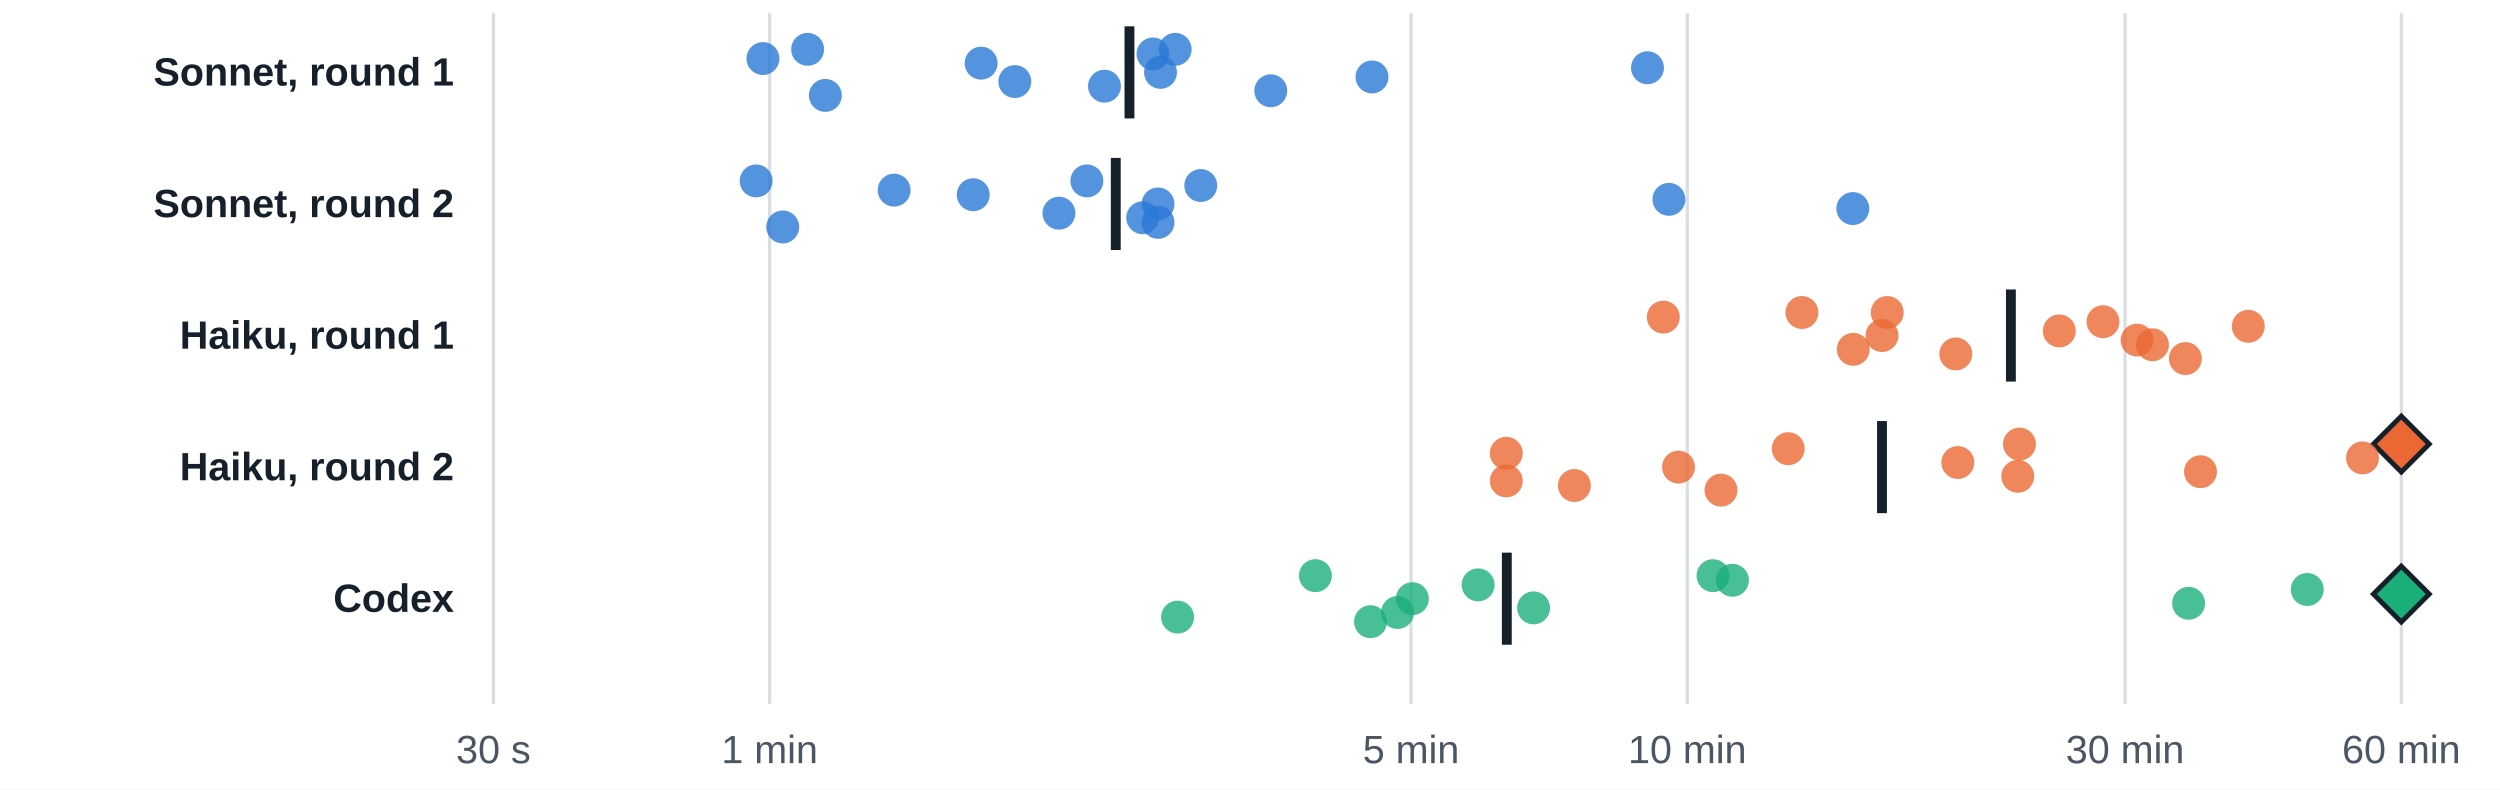
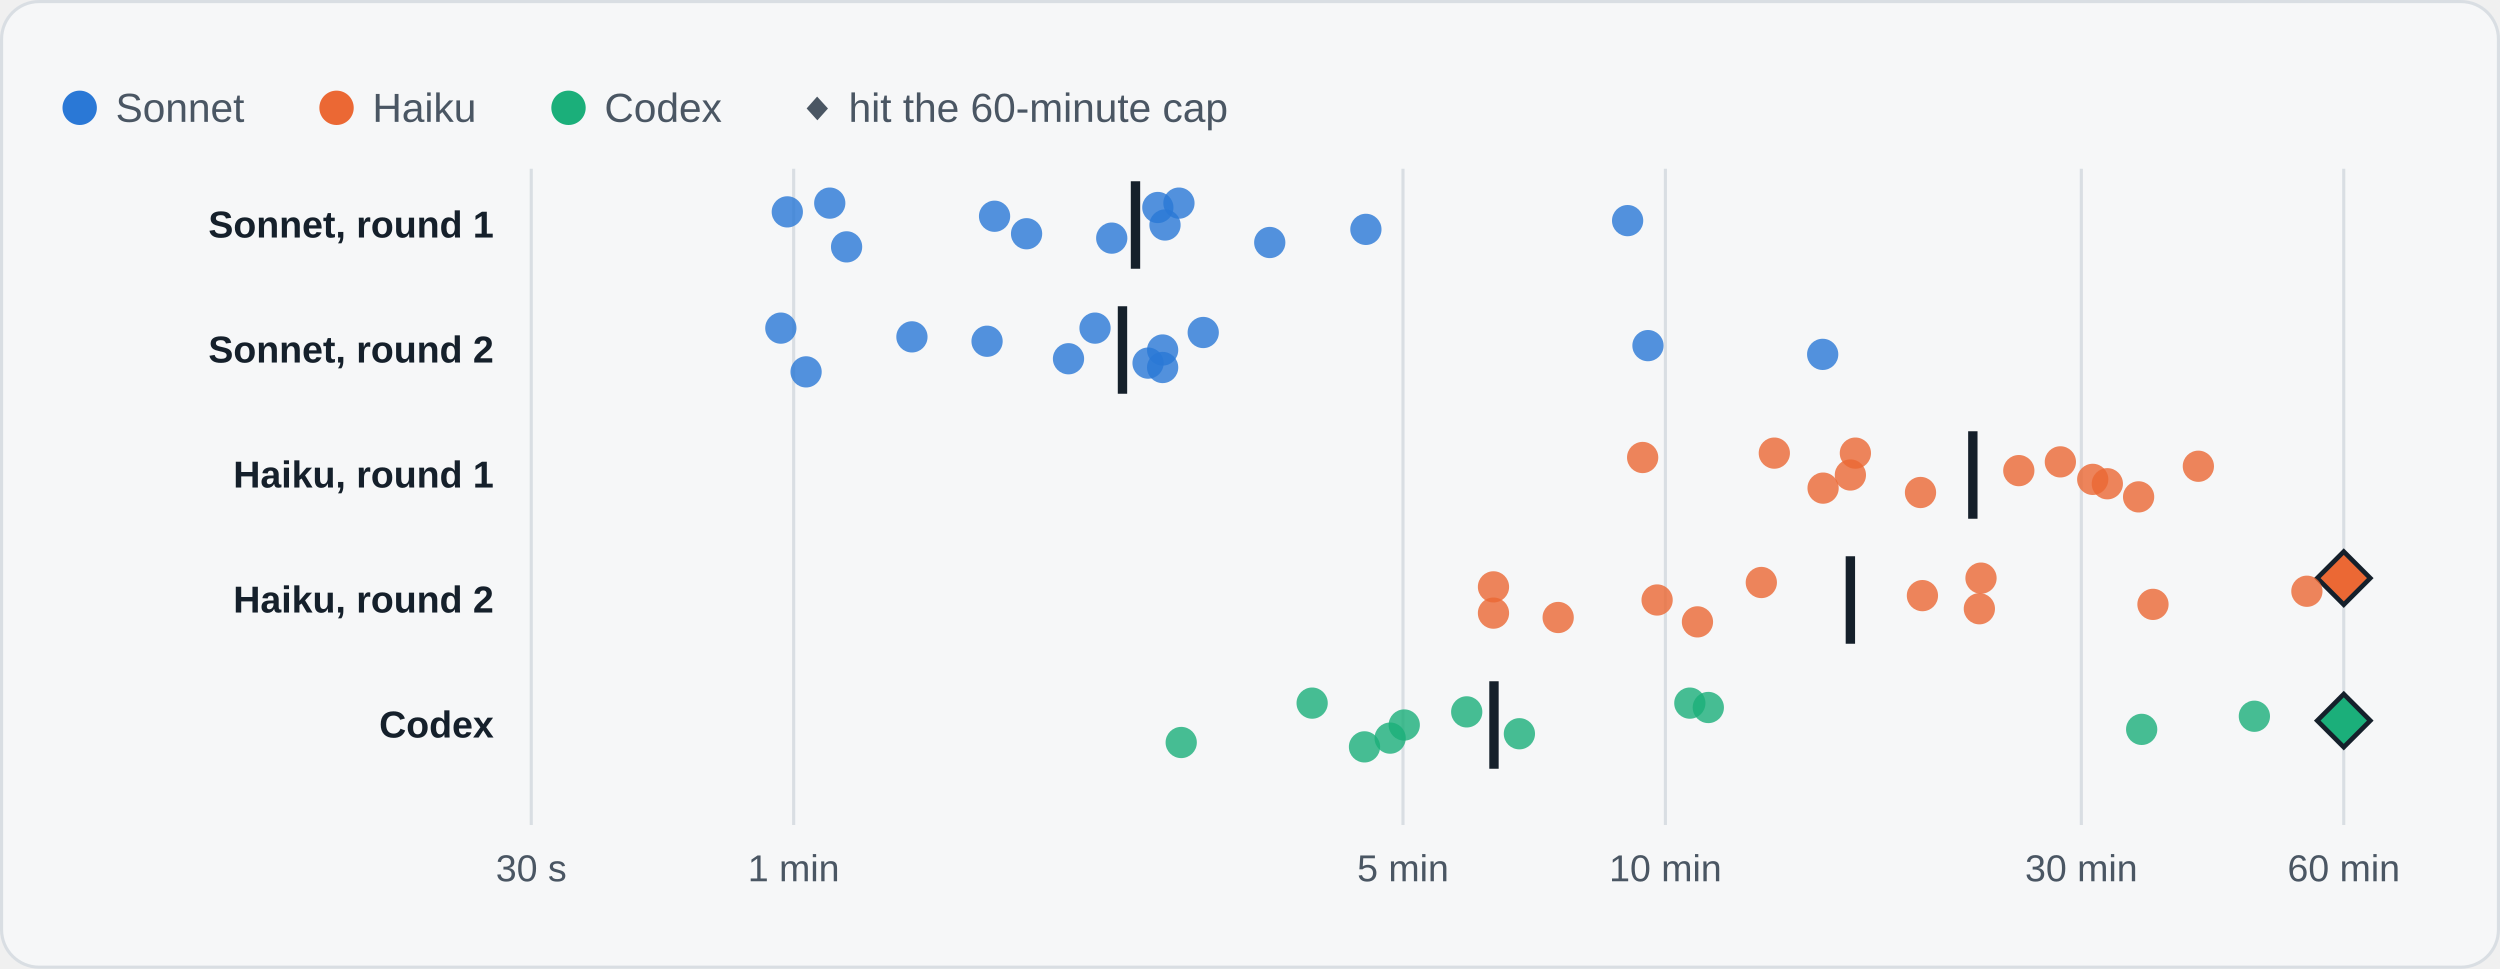
- <svg xmlns="http://www.w3.org/2000/svg" viewBox="0 0 760 240" width="760" height="240">
-   <rect x="0" y="0" width="760" height="240" fill="#ffffff" />
-   <line x1="150" x2="150" y1="4" y2="214" fill="rgb(0, 0, 0)" stroke="rgb(217, 222, 227)" stroke-width="1px" />
-   <text x="150" y="232" text-anchor="middle" fill="rgb(74, 86, 99)" font-family="Archivo, &quot;Helvetica Neue&quot;, Arial, sans-serif" font-size="12px" font-weight="400">30 s</text>
-   <line x1="233.974" x2="233.974" y1="4" y2="214" fill="rgb(0, 0, 0)" stroke="rgb(217, 222, 227)" stroke-width="1px" />
-   <text x="233.974" y="232" text-anchor="middle" fill="rgb(74, 86, 99)" font-family="Archivo, &quot;Helvetica Neue&quot;, Arial, sans-serif" font-size="12px" font-weight="400">1 min</text>
-   <line x1="428.956" x2="428.956" y1="4" y2="214" fill="rgb(0, 0, 0)" stroke="rgb(217, 222, 227)" stroke-width="1px" />
-   <text x="428.956" y="232" text-anchor="middle" fill="rgb(74, 86, 99)" font-family="Archivo, &quot;Helvetica Neue&quot;, Arial, sans-serif" font-size="12px" font-weight="400">5 min</text>
-   <line x1="512.93" x2="512.93" y1="4" y2="214" fill="rgb(0, 0, 0)" stroke="rgb(217, 222, 227)" stroke-width="1px" />
-   <text x="512.93" y="232" text-anchor="middle" fill="rgb(74, 86, 99)" font-family="Archivo, &quot;Helvetica Neue&quot;, Arial, sans-serif" font-size="12px" font-weight="400">10 min</text>
-   <line x1="646.026" x2="646.026" y1="4" y2="214" fill="rgb(0, 0, 0)" stroke="rgb(217, 222, 227)" stroke-width="1px" />
-   <text x="646.026" y="232" text-anchor="middle" fill="rgb(74, 86, 99)" font-family="Archivo, &quot;Helvetica Neue&quot;, Arial, sans-serif" font-size="12px" font-weight="400">30 min</text>
-   <line x1="730" x2="730" y1="4" y2="214" fill="rgb(0, 0, 0)" stroke="rgb(217, 222, 227)" stroke-width="1px" />
-   <text x="730" y="232" text-anchor="middle" fill="rgb(74, 86, 99)" font-family="Archivo, &quot;Helvetica Neue&quot;, Arial, sans-serif" font-size="12px" font-weight="400">60 min</text>
-   <text x="138" y="26" text-anchor="end" fill="rgb(21, 32, 43)" font-family="Archivo, &quot;Helvetica Neue&quot;, Arial, sans-serif" font-size="12px" font-weight="600">Sonnet, round 1</text>
-   <circle cx="357.261" cy="15" r="5" fill="rgb(42, 120, 214)" fill-opacity="0.8" />
-   <circle cx="500.837" cy="20.6" r="5" fill="rgb(42, 120, 214)" fill-opacity="0.8" />
-   <circle cx="335.755" cy="26.2" r="5" fill="rgb(42, 120, 214)" fill-opacity="0.8" />
-   <circle cx="350.508" cy="16.4" r="5" fill="rgb(42, 120, 214)" fill-opacity="0.8" />
-   <circle cx="352.801" cy="22" r="5" fill="rgb(42, 120, 214)" fill-opacity="0.8" />
-   <circle cx="386.321" cy="27.6" r="5" fill="rgb(42, 120, 214)" fill-opacity="0.8" />
-   <circle cx="231.938" cy="17.8" r="5" fill="rgb(42, 120, 214)" fill-opacity="0.8" />
-   <circle cx="417.086" cy="23.4" r="5" fill="rgb(42, 120, 214)" fill-opacity="0.8" />
-   <circle cx="250.906" cy="29" r="5" fill="rgb(42, 120, 214)" fill-opacity="0.8" />
-   <circle cx="298.259" cy="19.2" r="5" fill="rgb(42, 120, 214)" fill-opacity="0.8" />
-   <circle cx="308.503" cy="24.8" r="5" fill="rgb(42, 120, 214)" fill-opacity="0.8" />
-   <circle cx="245.521" cy="15" r="5" fill="rgb(42, 120, 214)" fill-opacity="0.8" />
-   <line x1="343.356" x2="343.356" y1="8" y2="36" stroke="rgb(21, 32, 43)" stroke-width="3px" fill="rgb(0, 0, 0)" />
-   <text x="138" y="66" text-anchor="end" fill="rgb(21, 32, 43)" font-family="Archivo, &quot;Helvetica Neue&quot;, Arial, sans-serif" font-size="12px" font-weight="600">Sonnet, round 2</text>
-   <circle cx="330.409" cy="55" r="5" fill="rgb(42, 120, 214)" fill-opacity="0.8" />
-   <circle cx="507.352" cy="60.6" r="5" fill="rgb(42, 120, 214)" fill-opacity="0.8" />
-   <circle cx="347.381" cy="66.2" r="5" fill="rgb(42, 120, 214)" fill-opacity="0.8" />
-   <circle cx="365.034" cy="56.4" r="5" fill="rgb(42, 120, 214)" fill-opacity="0.8" />
-   <circle cx="352.041" cy="62" r="5" fill="rgb(42, 120, 214)" fill-opacity="0.8" />
-   <circle cx="352.041" cy="67.6" r="5" fill="rgb(42, 120, 214)" fill-opacity="0.8" />
-   <circle cx="271.818" cy="57.8" r="5" fill="rgb(42, 120, 214)" fill-opacity="0.8" />
-   <circle cx="563.257" cy="63.4" r="5" fill="rgb(42, 120, 214)" fill-opacity="0.8" />
-   <circle cx="237.947" cy="69" r="5" fill="rgb(42, 120, 214)" fill-opacity="0.8" />
-   <circle cx="295.86" cy="59.2" r="5" fill="rgb(42, 120, 214)" fill-opacity="0.8" />
-   <circle cx="321.921" cy="64.8" r="5" fill="rgb(42, 120, 214)" fill-opacity="0.8" />
-   <circle cx="229.867" cy="55" r="5" fill="rgb(42, 120, 214)" fill-opacity="0.8" />
-   <line x1="339.192" x2="339.192" y1="48" y2="76" stroke="rgb(21, 32, 43)" stroke-width="3px" fill="rgb(0, 0, 0)" />
-   <text x="138" y="106" text-anchor="end" fill="rgb(21, 32, 43)" font-family="Archivo, &quot;Helvetica Neue&quot;, Arial, sans-serif" font-size="12px" font-weight="600">Haiku, round 1</text>
-   <circle cx="547.782" cy="95" r="5" fill="rgb(235, 104, 52)" fill-opacity="0.8" />
-   <circle cx="626.02" cy="100.6" r="5" fill="rgb(235, 104, 52)" fill-opacity="0.8" />
-   <circle cx="563.39" cy="106.2" r="5" fill="rgb(235, 104, 52)" fill-opacity="0.8" />
-   <circle cx="505.649" cy="96.4" r="5" fill="rgb(235, 104, 52)" fill-opacity="0.8" />
-   <circle cx="572.121" cy="102" r="5" fill="rgb(235, 104, 52)" fill-opacity="0.8" />
-   <circle cx="594.56" cy="107.6" r="5" fill="rgb(235, 104, 52)" fill-opacity="0.8" />
-   <circle cx="639.315" cy="97.8" r="5" fill="rgb(235, 104, 52)" fill-opacity="0.8" />
-   <circle cx="649.672" cy="103.4" r="5" fill="rgb(235, 104, 52)" fill-opacity="0.8" />
-   <circle cx="664.354" cy="109" r="5" fill="rgb(235, 104, 52)" fill-opacity="0.8" />
-   <circle cx="683.475" cy="99.2" r="5" fill="rgb(235, 104, 52)" fill-opacity="0.8" />
-   <circle cx="654.348" cy="104.8" r="5" fill="rgb(235, 104, 52)" fill-opacity="0.8" />
-   <circle cx="573.721" cy="95" r="5" fill="rgb(235, 104, 52)" fill-opacity="0.8" />
-   <line x1="611.308" x2="611.308" y1="88" y2="116" stroke="rgb(21, 32, 43)" stroke-width="3px" fill="rgb(0, 0, 0)" />
-   <text x="138" y="146" text-anchor="end" fill="rgb(21, 32, 43)" font-family="Archivo, &quot;Helvetica Neue&quot;, Arial, sans-serif" font-size="12px" font-weight="600">Haiku, round 2</text>
-   <rect x="724" y="129" width="12" height="12" transform="rotate(45 730 135)" fill="rgb(235, 104, 52)" stroke="rgb(21, 32, 43)" stroke-width="1.5px" />
-   <circle cx="595.176" cy="140.6" r="5" fill="rgb(235, 104, 52)" fill-opacity="0.8" />
-   <circle cx="457.913" cy="146.2" r="5" fill="rgb(235, 104, 52)" fill-opacity="0.8" />
-   <circle cx="543.623" cy="136.4" r="5" fill="rgb(235, 104, 52)" fill-opacity="0.8" />
-   <circle cx="510.276" cy="142" r="5" fill="rgb(235, 104, 52)" fill-opacity="0.8" />
-   <circle cx="478.615" cy="147.6" r="5" fill="rgb(235, 104, 52)" fill-opacity="0.8" />
-   <circle cx="457.913" cy="137.8" r="5" fill="rgb(235, 104, 52)" fill-opacity="0.8" />
-   <circle cx="668.952" cy="143.4" r="5" fill="rgb(235, 104, 52)" fill-opacity="0.8" />
-   <circle cx="523.185" cy="149" r="5" fill="rgb(235, 104, 52)" fill-opacity="0.8" />
-   <circle cx="718.204" cy="139.2" r="5" fill="rgb(235, 104, 52)" fill-opacity="0.8" />
-   <circle cx="613.396" cy="144.8" r="5" fill="rgb(235, 104, 52)" fill-opacity="0.8" />
-   <circle cx="613.924" cy="135" r="5" fill="rgb(235, 104, 52)" fill-opacity="0.8" />
-   <line x1="572.121" x2="572.121" y1="128" y2="156" stroke="rgb(21, 32, 43)" stroke-width="3px" fill="rgb(0, 0, 0)" />
-   <text x="138" y="186" text-anchor="end" fill="rgb(21, 32, 43)" font-family="Archivo, &quot;Helvetica Neue&quot;, Arial, sans-serif" font-size="12px" font-weight="600">Codex</text>
-   <circle cx="520.749" cy="175" r="5" fill="rgb(27, 175, 122)" fill-opacity="0.8" />
-   <rect x="724" y="174.6" width="12" height="12" transform="rotate(45 730 180.6)" fill="rgb(27, 175, 122)" stroke="rgb(21, 32, 43)" stroke-width="1.5px" />
-   <circle cx="424.849" cy="186.2" r="5" fill="rgb(27, 175, 122)" fill-opacity="0.8" />
-   <circle cx="526.66" cy="176.4" r="5" fill="rgb(27, 175, 122)" fill-opacity="0.8" />
-   <circle cx="429.359" cy="182" r="5" fill="rgb(27, 175, 122)" fill-opacity="0.8" />
-   <circle cx="357.988" cy="187.6" r="5" fill="rgb(27, 175, 122)" fill-opacity="0.8" />
-   <circle cx="449.35" cy="177.8" r="5" fill="rgb(27, 175, 122)" fill-opacity="0.8" />
-   <circle cx="665.334" cy="183.4" r="5" fill="rgb(27, 175, 122)" fill-opacity="0.8" />
-   <circle cx="416.64" cy="189" r="5" fill="rgb(27, 175, 122)" fill-opacity="0.8" />
-   <circle cx="701.4" cy="179.2" r="5" fill="rgb(27, 175, 122)" fill-opacity="0.8" />
-   <circle cx="466.207" cy="184.8" r="5" fill="rgb(27, 175, 122)" fill-opacity="0.8" />
-   <circle cx="399.886" cy="175" r="5" fill="rgb(27, 175, 122)" fill-opacity="0.8" />
-   <line x1="458.072" x2="458.072" y1="168" y2="196" stroke="rgb(21, 32, 43)" stroke-width="3px" fill="rgb(0, 0, 0)" />
+ <svg xmlns="http://www.w3.org/2000/svg" viewBox="-20 -50 800 310" width="800" height="310">
+   <style>@media (prefers-color-scheme: dark) { .d0 { fill:rgb(20, 24, 28);stroke:rgb(45, 52, 60) } .d1 { stroke:rgb(45, 52, 60) } .d2 { fill:rgb(180, 190, 200) } .d3 { fill:rgb(233, 237, 241) } .d4 { fill:rgb(57, 135, 229) } .d5 { stroke:rgb(233, 237, 241) } .d6 { fill:rgb(217, 89, 38) } .d7 { fill:rgb(217, 89, 38);stroke:rgb(233, 237, 241) } .d8 { fill:rgb(25, 158, 112) } .d9 { fill:rgb(25, 158, 112);stroke:rgb(233, 237, 241) } }</style>
+   <rect x="-19.5" y="-49.5" width="799" height="309" rx="12" fill="rgb(246, 247, 248)" stroke="rgb(217, 222, 227)" stroke-width="1px" class="d0" />
+   <line x1="150" x2="150" y1="4" y2="214" fill="rgb(0, 0, 0)" stroke="rgb(217, 222, 227)" stroke-width="1px" class="d1" />
+   <text x="150" y="232" text-anchor="middle" fill="rgb(74, 86, 99)" font-family="Archivo, &quot;Helvetica Neue&quot;, Arial, sans-serif" font-size="12px" font-weight="400" class="d2">30 s</text>
+   <line x1="233.974" x2="233.974" y1="4" y2="214" fill="rgb(0, 0, 0)" stroke="rgb(217, 222, 227)" stroke-width="1px" class="d1" />
+   <text x="233.974" y="232" text-anchor="middle" fill="rgb(74, 86, 99)" font-family="Archivo, &quot;Helvetica Neue&quot;, Arial, sans-serif" font-size="12px" font-weight="400" class="d2">1 min</text>
+   <line x1="428.956" x2="428.956" y1="4" y2="214" fill="rgb(0, 0, 0)" stroke="rgb(217, 222, 227)" stroke-width="1px" class="d1" />
+   <text x="428.956" y="232" text-anchor="middle" fill="rgb(74, 86, 99)" font-family="Archivo, &quot;Helvetica Neue&quot;, Arial, sans-serif" font-size="12px" font-weight="400" class="d2">5 min</text>
+   <line x1="512.93" x2="512.93" y1="4" y2="214" fill="rgb(0, 0, 0)" stroke="rgb(217, 222, 227)" stroke-width="1px" class="d1" />
+   <text x="512.93" y="232" text-anchor="middle" fill="rgb(74, 86, 99)" font-family="Archivo, &quot;Helvetica Neue&quot;, Arial, sans-serif" font-size="12px" font-weight="400" class="d2">10 min</text>
+   <line x1="646.026" x2="646.026" y1="4" y2="214" fill="rgb(0, 0, 0)" stroke="rgb(217, 222, 227)" stroke-width="1px" class="d1" />
+   <text x="646.026" y="232" text-anchor="middle" fill="rgb(74, 86, 99)" font-family="Archivo, &quot;Helvetica Neue&quot;, Arial, sans-serif" font-size="12px" font-weight="400" class="d2">30 min</text>
+   <line x1="730" x2="730" y1="4" y2="214" fill="rgb(0, 0, 0)" stroke="rgb(217, 222, 227)" stroke-width="1px" class="d1" />
+   <text x="730" y="232" text-anchor="middle" fill="rgb(74, 86, 99)" font-family="Archivo, &quot;Helvetica Neue&quot;, Arial, sans-serif" font-size="12px" font-weight="400" class="d2">60 min</text>
+   <text x="138" y="26" text-anchor="end" fill="rgb(21, 32, 43)" font-family="Archivo, &quot;Helvetica Neue&quot;, Arial, sans-serif" font-size="12px" font-weight="600" class="d3">Sonnet, round 1</text>
+   <circle cx="357.261" cy="15" r="5" fill="rgb(42, 120, 214)" fill-opacity="0.8" class="d4" />
+   <circle cx="500.837" cy="20.6" r="5" fill="rgb(42, 120, 214)" fill-opacity="0.8" class="d4" />
+   <circle cx="335.755" cy="26.2" r="5" fill="rgb(42, 120, 214)" fill-opacity="0.8" class="d4" />
+   <circle cx="350.508" cy="16.4" r="5" fill="rgb(42, 120, 214)" fill-opacity="0.8" class="d4" />
+   <circle cx="352.801" cy="22" r="5" fill="rgb(42, 120, 214)" fill-opacity="0.8" class="d4" />
+   <circle cx="386.321" cy="27.6" r="5" fill="rgb(42, 120, 214)" fill-opacity="0.8" class="d4" />
+   <circle cx="231.938" cy="17.8" r="5" fill="rgb(42, 120, 214)" fill-opacity="0.8" class="d4" />
+   <circle cx="417.086" cy="23.4" r="5" fill="rgb(42, 120, 214)" fill-opacity="0.8" class="d4" />
+   <circle cx="250.906" cy="29" r="5" fill="rgb(42, 120, 214)" fill-opacity="0.8" class="d4" />
+   <circle cx="298.259" cy="19.2" r="5" fill="rgb(42, 120, 214)" fill-opacity="0.8" class="d4" />
+   <circle cx="308.503" cy="24.8" r="5" fill="rgb(42, 120, 214)" fill-opacity="0.8" class="d4" />
+   <circle cx="245.521" cy="15" r="5" fill="rgb(42, 120, 214)" fill-opacity="0.8" class="d4" />
+   <line x1="343.356" x2="343.356" y1="8" y2="36" stroke="rgb(21, 32, 43)" stroke-width="3px" fill="rgb(0, 0, 0)" class="d5" />
+   <text x="138" y="66" text-anchor="end" fill="rgb(21, 32, 43)" font-family="Archivo, &quot;Helvetica Neue&quot;, Arial, sans-serif" font-size="12px" font-weight="600" class="d3">Sonnet, round 2</text>
+   <circle cx="330.409" cy="55" r="5" fill="rgb(42, 120, 214)" fill-opacity="0.8" class="d4" />
+   <circle cx="507.352" cy="60.6" r="5" fill="rgb(42, 120, 214)" fill-opacity="0.8" class="d4" />
+   <circle cx="347.381" cy="66.2" r="5" fill="rgb(42, 120, 214)" fill-opacity="0.8" class="d4" />
+   <circle cx="365.034" cy="56.4" r="5" fill="rgb(42, 120, 214)" fill-opacity="0.8" class="d4" />
+   <circle cx="352.041" cy="62" r="5" fill="rgb(42, 120, 214)" fill-opacity="0.8" class="d4" />
+   <circle cx="352.041" cy="67.6" r="5" fill="rgb(42, 120, 214)" fill-opacity="0.8" class="d4" />
+   <circle cx="271.818" cy="57.8" r="5" fill="rgb(42, 120, 214)" fill-opacity="0.8" class="d4" />
+   <circle cx="563.257" cy="63.4" r="5" fill="rgb(42, 120, 214)" fill-opacity="0.8" class="d4" />
+   <circle cx="237.947" cy="69" r="5" fill="rgb(42, 120, 214)" fill-opacity="0.8" class="d4" />
+   <circle cx="295.86" cy="59.2" r="5" fill="rgb(42, 120, 214)" fill-opacity="0.8" class="d4" />
+   <circle cx="321.921" cy="64.8" r="5" fill="rgb(42, 120, 214)" fill-opacity="0.8" class="d4" />
+   <circle cx="229.867" cy="55" r="5" fill="rgb(42, 120, 214)" fill-opacity="0.8" class="d4" />
+   <line x1="339.192" x2="339.192" y1="48" y2="76" stroke="rgb(21, 32, 43)" stroke-width="3px" fill="rgb(0, 0, 0)" class="d5" />
+   <text x="138" y="106" text-anchor="end" fill="rgb(21, 32, 43)" font-family="Archivo, &quot;Helvetica Neue&quot;, Arial, sans-serif" font-size="12px" font-weight="600" class="d3">Haiku, round 1</text>
+   <circle cx="547.782" cy="95" r="5" fill="rgb(235, 104, 52)" fill-opacity="0.8" class="d6" />
+   <circle cx="626.02" cy="100.6" r="5" fill="rgb(235, 104, 52)" fill-opacity="0.8" class="d6" />
+   <circle cx="563.39" cy="106.2" r="5" fill="rgb(235, 104, 52)" fill-opacity="0.8" class="d6" />
+   <circle cx="505.649" cy="96.4" r="5" fill="rgb(235, 104, 52)" fill-opacity="0.8" class="d6" />
+   <circle cx="572.121" cy="102" r="5" fill="rgb(235, 104, 52)" fill-opacity="0.8" class="d6" />
+   <circle cx="594.56" cy="107.6" r="5" fill="rgb(235, 104, 52)" fill-opacity="0.8" class="d6" />
+   <circle cx="639.315" cy="97.8" r="5" fill="rgb(235, 104, 52)" fill-opacity="0.8" class="d6" />
+   <circle cx="649.672" cy="103.4" r="5" fill="rgb(235, 104, 52)" fill-opacity="0.8" class="d6" />
+   <circle cx="664.354" cy="109" r="5" fill="rgb(235, 104, 52)" fill-opacity="0.8" class="d6" />
+   <circle cx="683.475" cy="99.2" r="5" fill="rgb(235, 104, 52)" fill-opacity="0.8" class="d6" />
+   <circle cx="654.348" cy="104.8" r="5" fill="rgb(235, 104, 52)" fill-opacity="0.8" class="d6" />
+   <circle cx="573.721" cy="95" r="5" fill="rgb(235, 104, 52)" fill-opacity="0.8" class="d6" />
+   <line x1="611.308" x2="611.308" y1="88" y2="116" stroke="rgb(21, 32, 43)" stroke-width="3px" fill="rgb(0, 0, 0)" class="d5" />
+   <text x="138" y="146" text-anchor="end" fill="rgb(21, 32, 43)" font-family="Archivo, &quot;Helvetica Neue&quot;, Arial, sans-serif" font-size="12px" font-weight="600" class="d3">Haiku, round 2</text>
+   <rect x="724" y="129" width="12" height="12" transform="rotate(45 730 135)" fill="rgb(235, 104, 52)" stroke="rgb(21, 32, 43)" stroke-width="1.5px" class="d7" />
+   <circle cx="595.176" cy="140.6" r="5" fill="rgb(235, 104, 52)" fill-opacity="0.8" class="d6" />
+   <circle cx="457.913" cy="146.2" r="5" fill="rgb(235, 104, 52)" fill-opacity="0.8" class="d6" />
+   <circle cx="543.623" cy="136.4" r="5" fill="rgb(235, 104, 52)" fill-opacity="0.8" class="d6" />
+   <circle cx="510.276" cy="142" r="5" fill="rgb(235, 104, 52)" fill-opacity="0.8" class="d6" />
+   <circle cx="478.615" cy="147.6" r="5" fill="rgb(235, 104, 52)" fill-opacity="0.8" class="d6" />
+   <circle cx="457.913" cy="137.8" r="5" fill="rgb(235, 104, 52)" fill-opacity="0.8" class="d6" />
+   <circle cx="668.952" cy="143.4" r="5" fill="rgb(235, 104, 52)" fill-opacity="0.8" class="d6" />
+   <circle cx="523.185" cy="149" r="5" fill="rgb(235, 104, 52)" fill-opacity="0.8" class="d6" />
+   <circle cx="718.204" cy="139.2" r="5" fill="rgb(235, 104, 52)" fill-opacity="0.8" class="d6" />
+   <circle cx="613.396" cy="144.8" r="5" fill="rgb(235, 104, 52)" fill-opacity="0.8" class="d6" />
+   <circle cx="613.924" cy="135" r="5" fill="rgb(235, 104, 52)" fill-opacity="0.8" class="d6" />
+   <line x1="572.121" x2="572.121" y1="128" y2="156" stroke="rgb(21, 32, 43)" stroke-width="3px" fill="rgb(0, 0, 0)" class="d5" />
+   <text x="138" y="186" text-anchor="end" fill="rgb(21, 32, 43)" font-family="Archivo, &quot;Helvetica Neue&quot;, Arial, sans-serif" font-size="12px" font-weight="600" class="d3">Codex</text>
+   <circle cx="520.749" cy="175" r="5" fill="rgb(27, 175, 122)" fill-opacity="0.8" class="d8" />
+   <rect x="724" y="174.6" width="12" height="12" transform="rotate(45 730 180.6)" fill="rgb(27, 175, 122)" stroke="rgb(21, 32, 43)" stroke-width="1.5px" class="d9" />
+   <circle cx="424.849" cy="186.2" r="5" fill="rgb(27, 175, 122)" fill-opacity="0.8" class="d8" />
+   <circle cx="526.66" cy="176.4" r="5" fill="rgb(27, 175, 122)" fill-opacity="0.8" class="d8" />
+   <circle cx="429.359" cy="182" r="5" fill="rgb(27, 175, 122)" fill-opacity="0.8" class="d8" />
+   <circle cx="357.988" cy="187.6" r="5" fill="rgb(27, 175, 122)" fill-opacity="0.8" class="d8" />
+   <circle cx="449.35" cy="177.8" r="5" fill="rgb(27, 175, 122)" fill-opacity="0.8" class="d8" />
+   <circle cx="665.334" cy="183.4" r="5" fill="rgb(27, 175, 122)" fill-opacity="0.8" class="d8" />
+   <circle cx="416.64" cy="189" r="5" fill="rgb(27, 175, 122)" fill-opacity="0.8" class="d8" />
+   <circle cx="701.4" cy="179.2" r="5" fill="rgb(27, 175, 122)" fill-opacity="0.8" class="d8" />
+   <circle cx="466.207" cy="184.8" r="5" fill="rgb(27, 175, 122)" fill-opacity="0.8" class="d8" />
+   <circle cx="399.886" cy="175" r="5" fill="rgb(27, 175, 122)" fill-opacity="0.8" class="d8" />
+   <line x1="458.072" x2="458.072" y1="168" y2="196" stroke="rgb(21, 32, 43)" stroke-width="3px" fill="rgb(0, 0, 0)" class="d5" />
+   <g transform="translate(0,-11) scale(1)" fill="rgb(0, 0, 0)">
+     <g transform="translate(0,0)" fill="rgb(0, 0, 0)">
+       <circle cx="5.5" cy="-4.5" r="5.5" fill="rgb(42, 120, 214)" class="d4" />
+       <text x="17" y="0" fill="rgb(74, 86, 99)" font-family="Archivo, &quot;Helvetica Neue&quot;, Arial, sans-serif" font-size="13px" font-weight="400" text-anchor="start" class="d2">Sonnet</text>
+     </g>
+     <g transform="translate(82.19296,0)" fill="rgb(0, 0, 0)">
+       <circle cx="5.5" cy="-4.5" r="5.5" fill="rgb(235, 104, 52)" class="d6" />
+       <text x="17" y="0" fill="rgb(74, 86, 99)" font-family="Archivo, &quot;Helvetica Neue&quot;, Arial, sans-serif" font-size="13px" font-weight="400" text-anchor="start" class="d2">Haiku</text>
+     </g>
+     <g transform="translate(156.4229,0)" fill="rgb(0, 0, 0)">
+       <circle cx="5.5" cy="-4.5" r="5.5" fill="rgb(27, 175, 122)" class="d8" />
+       <text x="17" y="0" fill="rgb(74, 86, 99)" font-family="Archivo, &quot;Helvetica Neue&quot;, Arial, sans-serif" font-size="13px" font-weight="400" text-anchor="start" class="d2">Codex</text>
+     </g>
+     <g transform="translate(234.9833,0)" fill="rgb(0, 0, 0)">
+       <text x="0" y="0" fill="rgb(74, 86, 99)" font-family="Archivo, &quot;Helvetica Neue&quot;, Arial, sans-serif" font-size="13px" font-weight="400" text-anchor="start" class="d2">◆ hit the 60-minute cap</text>
+     </g>
+   </g>
</svg>
